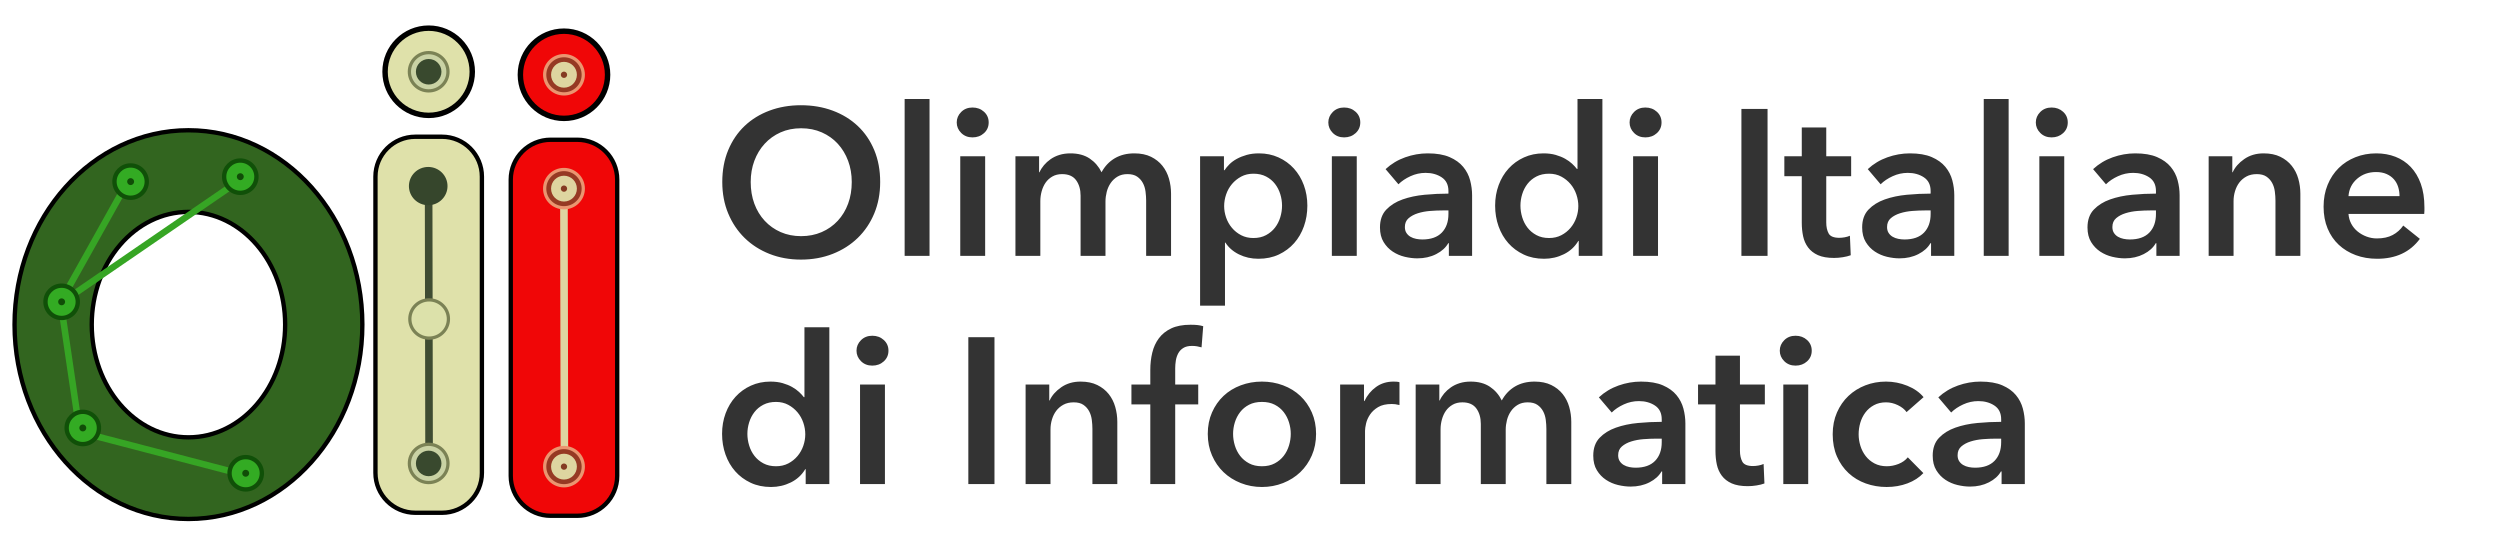
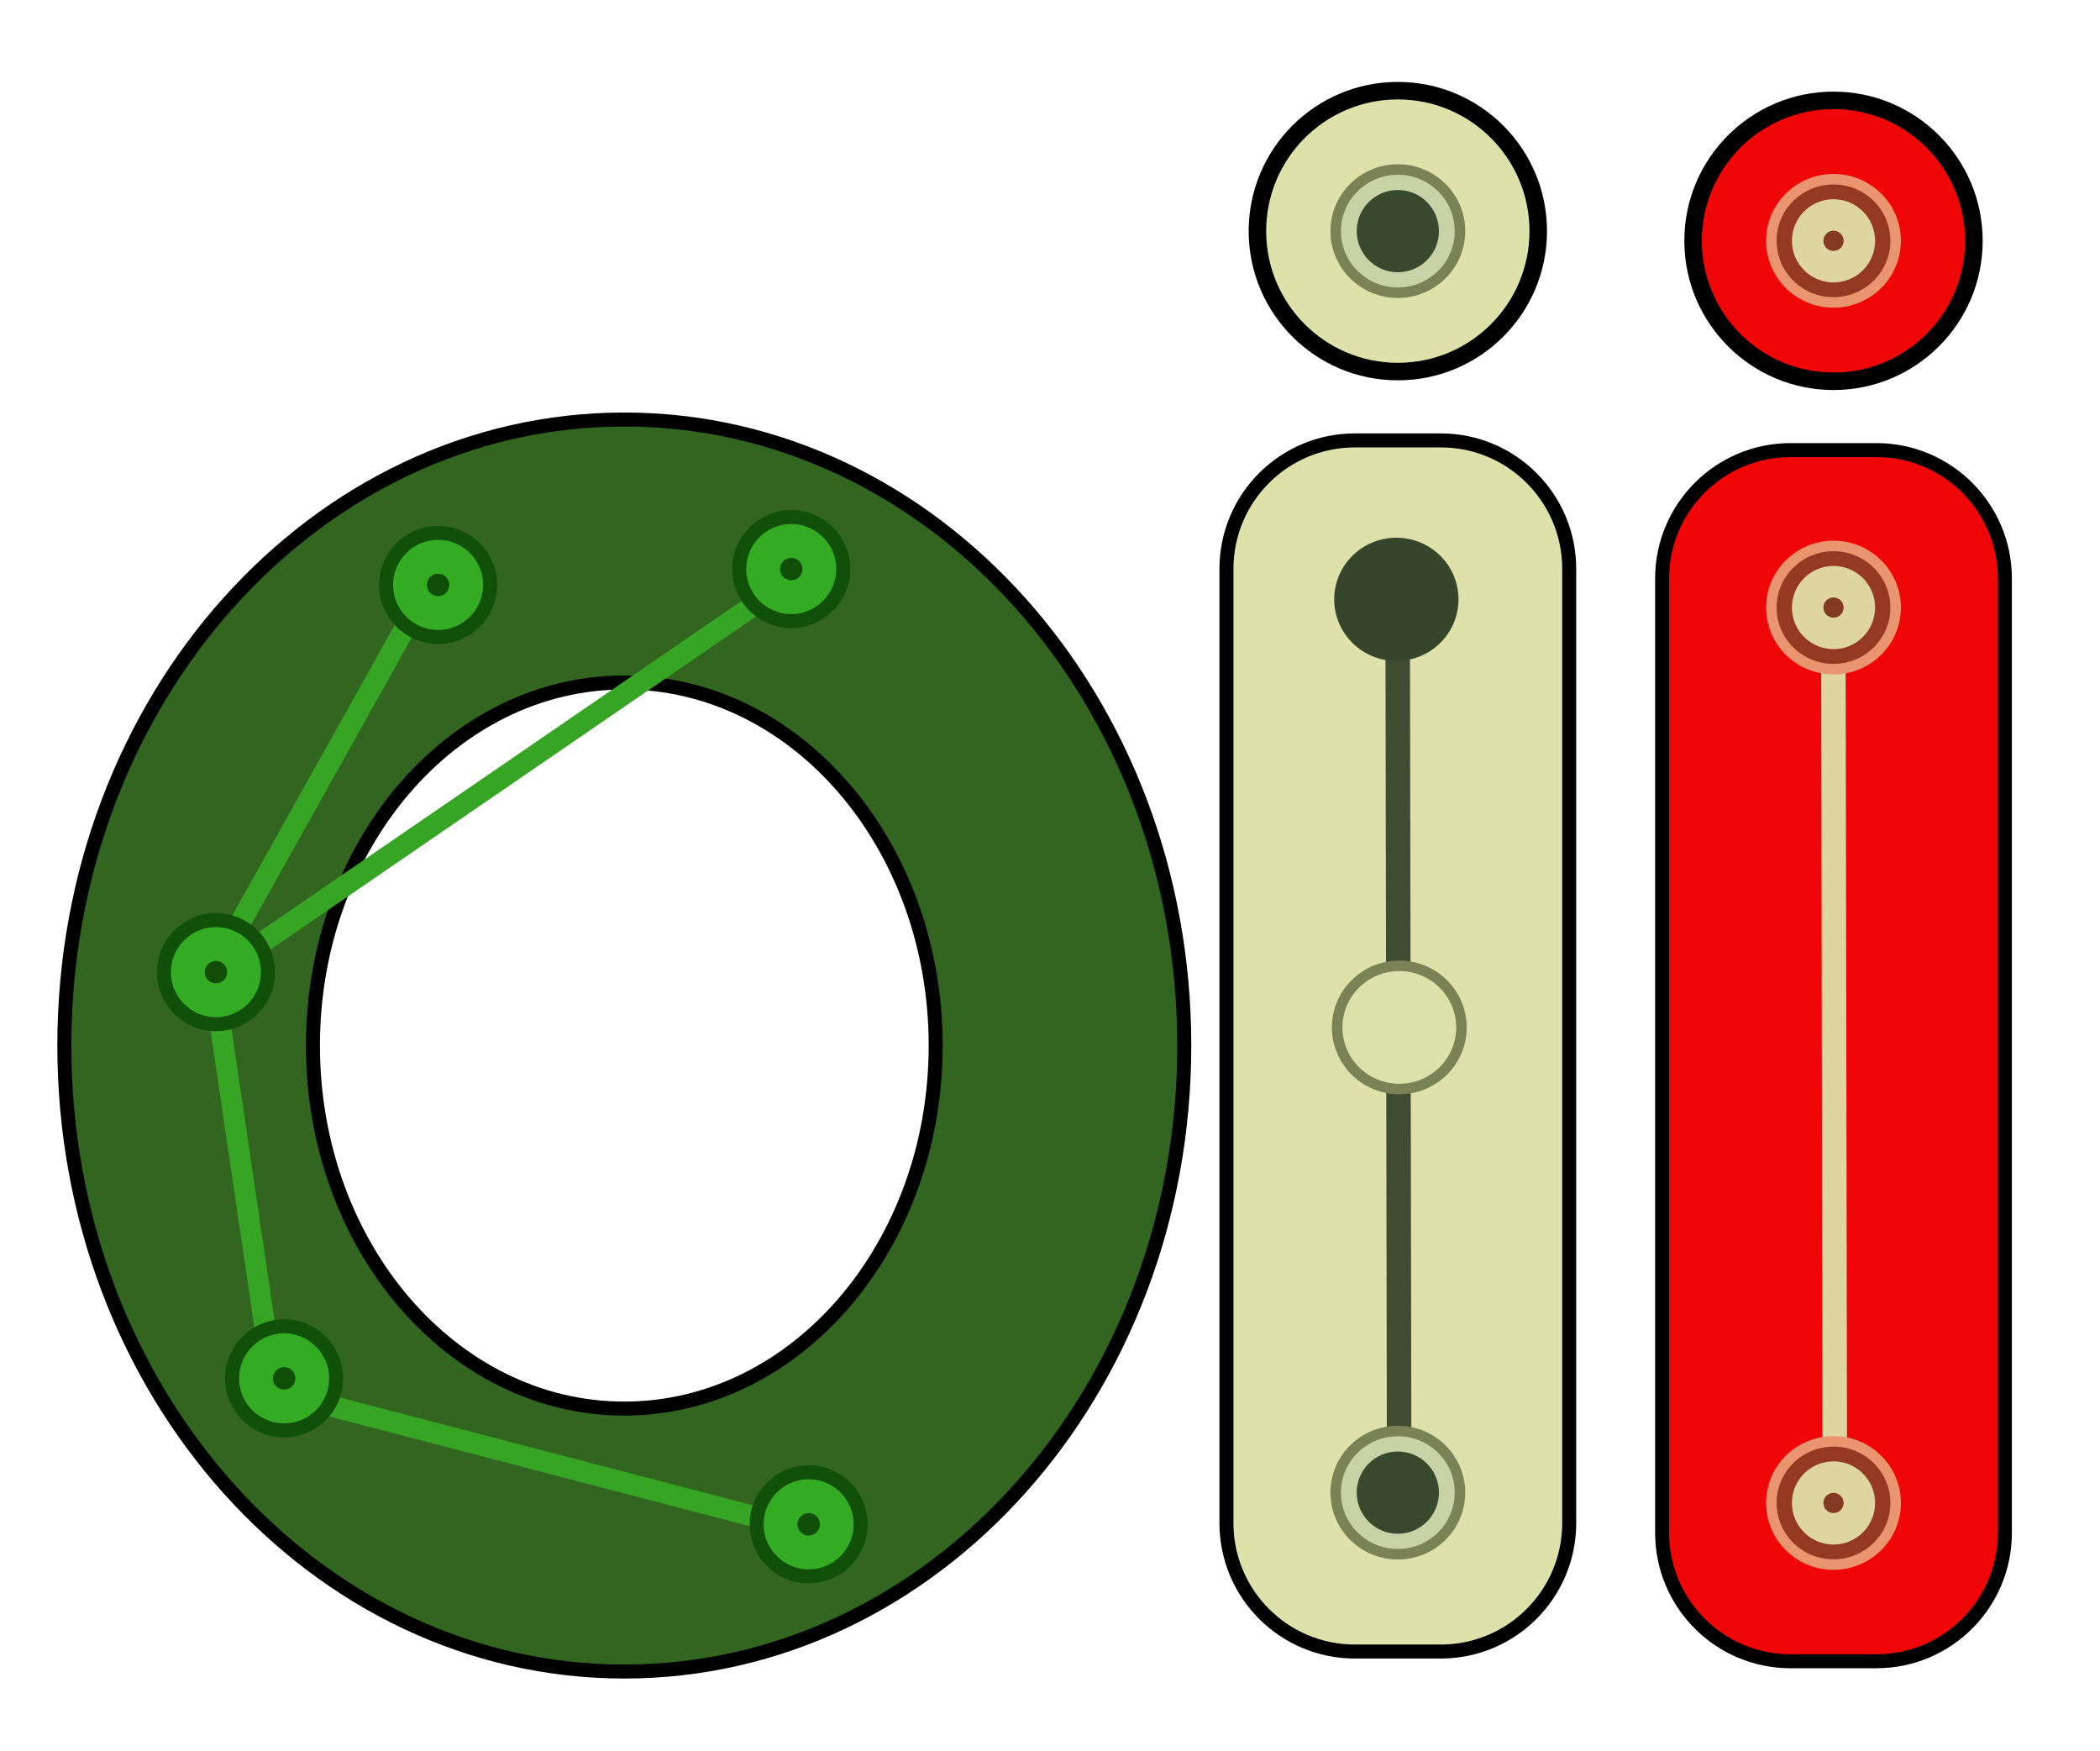
- <svg xmlns="http://www.w3.org/2000/svg" xmlns:ns1="https://boxy-svg.com" version="1.1" id="Layer_1" height="500" width="2300" viewBox="0 0 2300 500" enable-background="new 0 0 640 640" style="">
-   <g transform="matrix(1, 0, 0, 1, -631.5895, -39.97648)">
+ <svg xmlns="http://www.w3.org/2000/svg" xmlns:ns1="https://boxy-svg.com" version="1.1" id="Layer_1" x="0px" y="0px" width="100%" viewBox="0 0 600 500" enable-background="new 0 0 640 640" style="">
+   <g transform="matrix(1, 0, 0, 1, -626.5895, -39.97648)">
    <path d="M 804.964 338.624 m -159.99 0 a 159.99 178.814 0 1 0 319.98 0 a 159.99 178.814 0 1 0 -319.98 0 Z M 804.964 338.624 m -88.963 0 a 88.963 103.701 0 0 1 177.926 0 a 88.963 103.701 0 0 1 -177.926 0 Z" style="stroke: rgb(0, 0, 0); fill: rgb(50, 101, 31); stroke-width: 4px;" ns1:shape="ring 804.964 338.624 88.963 103.701 159.99 178.814 1@23975c2f" />
    <path style="fill: rgb(216, 216, 216); stroke-width: 6px; stroke: rgb(54, 165, 36);" d="M 690.389 316.812 L 852.487 205.633" />
    <path style="fill: rgb(216, 216, 216); stroke-width: 6px; stroke: rgb(54, 165, 36);" d="M 704.25 432.388 L 688.109 323.018" />
    <path style="fill: rgb(216, 216, 216); stroke-width: 6px; stroke: rgb(54, 165, 36);" d="M 859.332 477.659 L 707.864 438.13" />
    <path style="fill: rgb(216, 216, 216); stroke-width: 6px; stroke: rgb(54, 165, 36);" d="M 688.484 315.63 L 748.386 208.513" />
    <g transform="matrix(1, 0, 0, 1, 618.6031, -21.06669)">
      <ellipse style="fill: rgb(51, 171, 35); stroke: rgb(16, 80, 8); stroke-width: 4px;" cx="239.03" cy="496.451" rx="14.862" ry="14.862" />
      <ellipse style="stroke: rgb(0, 0, 0); fill: rgb(16, 77, 7); stroke-width: 0px;" cx="239.03" cy="496.451" rx="3.207" ry="3.207" />
    </g>
    <g transform="matrix(1, 0, 0, 1, 613.6272, -293.9247)">
      <ellipse style="fill: rgb(51, 171, 35); stroke: rgb(16, 80, 8); stroke-width: 4px;" cx="239.03" cy="496.451" rx="14.862" ry="14.862" />
      <ellipse style="stroke: rgb(0, 0, 0); fill: rgb(16, 77, 7); stroke-width: 0px;" cx="239.03" cy="496.451" rx="3.207" ry="3.207" />
    </g>
    <g transform="matrix(1, 0, 0, 1, 512.7322, -289.3967)">
      <ellipse style="fill: rgb(51, 171, 35); stroke: rgb(16, 80, 8); stroke-width: 4px;" cx="239.03" cy="496.451" rx="14.862" ry="14.862" />
      <ellipse style="stroke: rgb(0, 0, 0); fill: rgb(16, 77, 7); stroke-width: 0px;" cx="239.03" cy="496.451" rx="3.207" ry="3.207" />
    </g>
    <g transform="matrix(1, 0, 0, 1, 449.2552, -178.7923)">
      <ellipse style="fill: rgb(51, 171, 35); stroke: rgb(16, 80, 8); stroke-width: 4px;" cx="239.03" cy="496.451" rx="14.862" ry="14.862" />
      <ellipse style="stroke: rgb(0, 0, 0); fill: rgb(16, 77, 7); stroke-width: 0px;" cx="239.03" cy="496.451" rx="3.207" ry="3.207" />
    </g>
    <g transform="matrix(1, 0, 0, 1, 468.7384, -62.75651)">
      <ellipse style="fill: rgb(51, 171, 35); stroke: rgb(16, 80, 8); stroke-width: 4px;" cx="239.03" cy="496.451" rx="14.862" ry="14.862" />
      <ellipse style="stroke: rgb(0, 0, 0); fill: rgb(16, 77, 7); stroke-width: 0px;" cx="239.03" cy="496.451" rx="3.207" ry="3.207" />
    </g>
  </g>
-   <g transform="matrix(1, 0, 0, 1, -631.5895, -22.03422)">
+   <g transform="matrix(1, 0, 0, 1, -626.5895, -22.03422)">
    <rect x="977.003" y="147.833" width="97.934" height="345.951" style="stroke: rgb(0, 0, 0); fill: rgb(223, 225, 170); stroke-width: 4px;" rx="36.693" ry="36.693" />
    <path style="fill: rgb(216, 216, 216); stroke: rgb(63, 76, 50); stroke-width: 7px;" d="M 1026.357 448.517 L 1025.92 195.312" />
    <ellipse style="stroke: rgb(0, 0, 0); fill: rgb(54, 70, 44); stroke-width: 0px;" cx="1025.548" cy="193.227" rx="17.756" ry="17.598" />
    <ellipse style="stroke: rgb(123, 130, 85); stroke-width: 3px; fill: rgb(220, 225, 170);" cx="1026.393" cy="315.51" rx="17.756" ry="17.598" />
    <g transform="matrix(1, 0, 0, 1, 594.8147, -24.52683)">
      <ellipse style="stroke: rgb(123, 130, 85); stroke-width: 3px; fill: rgb(201, 210, 164);" cx="431.156" cy="472.917" rx="17.756" ry="17.598" />
      <ellipse style="stroke: rgb(0, 0, 0); stroke-width: 0px; fill: rgb(57, 73, 46);" cx="431.156" cy="472.917" rx="11.747" ry="11.747" />
    </g>
    <ellipse style="stroke: rgb(0, 0, 0); stroke-width: 5px; fill: rgb(223, 225, 170);" cx="1025.97" cy="88.053" rx="40.119" ry="40.119" />
    <g transform="matrix(1, 0, 0, 1, 594.814, -384.8644)">
      <ellipse style="stroke: rgb(123, 130, 85); stroke-width: 3px; fill: rgb(201, 210, 164);" cx="431.156" cy="472.917" rx="17.756" ry="17.598" />
      <ellipse style="stroke: rgb(0, 0, 0); stroke-width: 0px; fill: rgb(57, 73, 46);" cx="431.156" cy="472.917" rx="11.747" ry="11.747" />
    </g>
  </g>
-   <g transform="matrix(1, 0, 0, 1, -631.5895, -16.49247)">
+   <g transform="matrix(1, 0, 0, 1, -626.5895, -16.49247)">
    <rect x="1101.481" y="145.062" width="97.934" height="345.951" style="stroke: rgb(0, 0, 0); stroke-width: 4px; fill: rgb(240, 6, 7);" rx="36.693" ry="36.693" />
    <path style="fill: rgb(216, 216, 216); stroke-width: 7px; stroke: rgb(222, 213, 160);" d="M 1150.835 445.746 L 1150.398 192.541" />
    <ellipse style="stroke: rgb(0, 0, 0); stroke-width: 5px; fill: rgb(240, 6, 7);" cx="1150.448" cy="85.282" rx="40.119" ry="40.119" />
    <g transform="matrix(1, 0, 0, 1, 606.89, 58.50169)">
      <ellipse style="stroke-width: 3px; stroke: rgb(234, 149, 112); fill: rgb(150, 57, 35);" cx="543.558" cy="131.533" rx="17.756" ry="17.598" />
      <ellipse style="fill: rgb(132, 58, 34); stroke: rgb(222, 213, 160); stroke-width: 9px;" cx="543.558" cy="131.533" rx="7.383" ry="7.383" />
    </g>
    <g transform="matrix(1, 0, 0, 1, 606.89, 314.2691)">
      <ellipse style="stroke-width: 3px; stroke: rgb(234, 149, 112); fill: rgb(150, 57, 35);" cx="543.558" cy="131.533" rx="17.756" ry="17.598" />
      <ellipse style="fill: rgb(132, 58, 34); stroke: rgb(222, 213, 160); stroke-width: 9px;" cx="543.558" cy="131.533" rx="7.383" ry="7.383" />
    </g>
    <g transform="matrix(1, 0, 0, 1, 606.89, -46.25101)">
      <ellipse style="stroke-width: 3px; stroke: rgb(234, 149, 112); fill: rgb(150, 57, 35);" cx="543.558" cy="131.533" rx="17.756" ry="17.598" />
      <ellipse style="fill: rgb(132, 58, 34); stroke: rgb(222, 213, 160); stroke-width: 9px;" cx="543.558" cy="131.533" rx="7.383" ry="7.383" />
    </g>
  </g>
-   <path d="M 708.329 36.559 Q 708.329 31.459 710.039 27.349 Q 711.749 23.239 714.779 20.359 Q 717.809 17.479 721.979 15.919 Q 726.149 14.359 731.069 14.359 Q 736.049 14.359 740.249 15.919 Q 744.449 17.479 747.509 20.359 Q 750.569 23.239 752.279 27.349 Q 753.989 31.459 753.989 36.559 Q 753.989 41.539 752.279 45.649 Q 750.569 49.759 747.509 52.729 Q 744.449 55.699 740.249 57.349 Q 736.049 58.999 731.069 58.999 Q 726.149 58.999 721.979 57.349 Q 717.809 55.699 714.779 52.729 Q 711.749 49.759 710.039 45.649 Q 708.329 41.539 708.329 36.559 Z M 716.549 36.559 Q 716.549 39.979 717.599 42.829 Q 718.649 45.679 720.599 47.779 Q 722.549 49.879 725.219 51.049 Q 727.889 52.219 731.129 52.219 Q 734.369 52.219 737.069 51.049 Q 739.769 49.879 741.719 47.779 Q 743.669 45.679 744.719 42.829 Q 745.769 39.979 745.769 36.559 Q 745.769 33.259 744.719 30.439 Q 743.669 27.619 741.749 25.519 Q 739.829 23.419 737.129 22.219 Q 734.429 21.019 731.129 21.019 Q 727.829 21.019 725.159 22.219 Q 722.489 23.419 720.569 25.519 Q 718.649 27.619 717.599 30.439 Q 716.549 33.259 716.549 36.559 Z M 761.064 12.559 L 768.264 12.559 L 768.264 57.919 L 761.064 57.919 Z M 777.147 29.119 L 784.347 29.119 L 784.347 57.919 L 777.147 57.919 Z M 776.127 19.339 Q 776.127 17.599 777.417 16.309 Q 778.707 15.019 780.687 15.019 Q 782.667 15.019 784.017 16.249 Q 785.367 17.479 785.367 19.339 Q 785.367 21.199 784.017 22.429 Q 782.667 23.659 780.687 23.659 Q 778.707 23.659 777.417 22.369 Q 776.127 21.079 776.127 19.339 Z M 827.485 28.279 Q 830.305 28.279 832.315 29.269 Q 834.325 30.259 835.615 31.879 Q 836.905 33.499 837.505 35.599 Q 838.105 37.699 838.105 39.919 L 838.105 57.919 L 830.905 57.919 L 830.905 41.959 Q 830.905 40.699 830.725 39.319 Q 830.545 37.939 829.945 36.829 Q 829.345 35.719 828.295 34.999 Q 827.245 34.279 825.505 34.279 Q 823.825 34.279 822.625 34.999 Q 821.425 35.719 820.645 36.859 Q 819.865 37.999 819.505 39.409 Q 819.145 40.819 819.145 42.199 L 819.145 57.919 L 811.945 57.919 L 811.945 40.519 Q 811.945 37.819 810.655 36.049 Q 809.365 34.279 806.605 34.279 Q 804.985 34.279 803.785 34.969 Q 802.585 35.659 801.835 36.739 Q 801.085 37.819 800.695 39.229 Q 800.305 40.639 800.305 42.079 L 800.305 57.919 L 793.105 57.919 L 793.105 29.119 L 799.945 29.119 L 799.945 33.739 L 800.065 33.739 Q 800.545 32.659 801.355 31.699 Q 802.165 30.739 803.275 29.959 Q 804.385 29.179 805.825 28.729 Q 807.265 28.279 809.005 28.279 Q 812.365 28.279 814.585 29.779 Q 816.805 31.279 818.005 33.739 Q 819.445 31.099 821.845 29.689 Q 824.245 28.279 827.485 28.279 Z M 853.403 29.119 L 853.403 33.139 L 853.583 33.139 Q 854.123 32.299 854.993 31.429 Q 855.863 30.559 857.123 29.869 Q 858.383 29.179 859.973 28.729 Q 861.563 28.279 863.543 28.279 Q 866.603 28.279 869.183 29.449 Q 871.763 30.619 873.623 32.659 Q 875.483 34.699 876.503 37.459 Q 877.523 40.219 877.523 43.399 Q 877.523 46.579 876.533 49.369 Q 875.543 52.159 873.713 54.229 Q 871.883 56.299 869.273 57.529 Q 866.663 58.759 863.363 58.759 Q 860.303 58.759 857.753 57.499 Q 855.203 56.239 853.823 54.079 L 853.703 54.079 L 853.703 72.319 L 846.503 72.319 L 846.503 29.119 Z M 870.203 43.399 Q 870.203 41.719 869.693 40.069 Q 869.183 38.419 868.163 37.099 Q 867.143 35.779 865.583 34.969 Q 864.023 34.159 861.923 34.159 Q 859.943 34.159 858.383 34.999 Q 856.823 35.839 855.713 37.159 Q 854.603 38.479 854.033 40.159 Q 853.463 41.839 853.463 43.519 Q 853.463 45.199 854.033 46.849 Q 854.603 48.499 855.713 49.819 Q 856.823 51.139 858.383 51.949 Q 859.943 52.759 861.923 52.759 Q 864.023 52.759 865.583 51.919 Q 867.143 51.079 868.163 49.759 Q 869.183 48.439 869.693 46.759 Q 870.203 45.079 870.203 43.399 Z M 884.608 29.119 L 891.808 29.119 L 891.808 57.919 L 884.608 57.919 Z M 883.588 19.339 Q 883.588 17.599 884.878 16.309 Q 886.168 15.019 888.148 15.019 Q 890.128 15.019 891.478 16.249 Q 892.828 17.479 892.828 19.339 Q 892.828 21.199 891.478 22.429 Q 890.128 23.659 888.148 23.659 Q 886.168 23.659 884.878 22.369 Q 883.588 21.079 883.588 19.339 Z M 918.445 54.259 L 918.265 54.259 Q 917.185 56.179 914.785 57.409 Q 912.385 58.639 909.325 58.639 Q 907.585 58.639 905.695 58.189 Q 903.805 57.739 902.215 56.689 Q 900.625 55.639 899.575 53.929 Q 898.525 52.219 898.525 49.699 Q 898.525 46.459 900.355 44.539 Q 902.185 42.619 905.065 41.599 Q 907.945 40.579 911.455 40.249 Q 914.965 39.919 918.325 39.919 L 918.325 39.199 Q 918.325 36.499 916.375 35.209 Q 914.425 33.919 911.725 33.919 Q 909.445 33.919 907.345 34.879 Q 905.245 35.839 903.865 37.219 L 900.145 32.839 Q 902.605 30.559 905.815 29.419 Q 909.025 28.279 912.325 28.279 Q 916.165 28.279 918.655 29.359 Q 921.145 30.439 922.585 32.179 Q 924.025 33.919 924.595 36.079 Q 925.165 38.239 925.165 40.399 L 925.165 57.919 L 918.445 57.919 Z M 918.325 44.779 L 916.705 44.779 Q 914.965 44.779 913.045 44.929 Q 911.125 45.079 909.505 45.589 Q 907.885 46.099 906.805 47.029 Q 905.725 47.959 905.725 49.579 Q 905.725 50.599 906.175 51.289 Q 906.625 51.979 907.345 52.399 Q 908.065 52.819 908.965 52.999 Q 909.865 53.179 910.765 53.179 Q 914.485 53.179 916.405 51.199 Q 918.325 49.219 918.325 45.799 Z M 962.845 57.919 L 956.005 57.919 L 956.005 53.599 L 955.885 53.599 Q 954.385 56.119 951.715 57.439 Q 949.045 58.759 945.985 58.759 Q 942.685 58.759 940.075 57.529 Q 937.465 56.299 935.635 54.229 Q 933.805 52.159 932.815 49.369 Q 931.825 46.579 931.825 43.399 Q 931.825 40.219 932.845 37.459 Q 933.865 34.699 935.725 32.659 Q 937.585 30.619 940.165 29.449 Q 942.745 28.279 945.805 28.279 Q 947.785 28.279 949.345 28.729 Q 950.905 29.179 952.075 29.839 Q 953.245 30.499 954.085 31.279 Q 954.925 32.059 955.465 32.779 L 955.645 32.779 L 955.645 12.559 L 962.845 12.559 Z M 939.145 43.399 Q 939.145 45.079 939.655 46.759 Q 940.165 48.439 941.185 49.759 Q 942.205 51.079 943.765 51.919 Q 945.325 52.759 947.425 52.759 Q 949.405 52.759 950.965 51.949 Q 952.525 51.139 953.635 49.819 Q 954.745 48.499 955.315 46.849 Q 955.885 45.199 955.885 43.519 Q 955.885 41.839 955.315 40.159 Q 954.745 38.479 953.635 37.159 Q 952.525 35.839 950.965 34.999 Q 949.405 34.159 947.425 34.159 Q 945.325 34.159 943.765 34.969 Q 942.205 35.779 941.185 37.099 Q 940.165 38.419 939.655 40.069 Q 939.145 41.719 939.145 43.399 Z M 971.728 29.119 L 978.928 29.119 L 978.928 57.919 L 971.728 57.919 Z M 970.708 19.339 Q 970.708 17.599 971.998 16.309 Q 973.288 15.019 975.268 15.019 Q 977.248 15.019 978.598 16.249 Q 979.948 17.479 979.948 19.339 Q 979.948 21.199 978.598 22.429 Q 977.248 23.659 975.268 23.659 Q 973.288 23.659 971.998 22.369 Q 970.708 21.079 970.708 19.339 Z M 1003.046 15.439 L 1010.606 15.439 L 1010.606 57.919 L 1003.046 57.919 Z M 1015.462 34.879 L 1015.462 29.119 L 1020.502 29.119 L 1020.502 20.779 L 1027.582 20.779 L 1027.582 29.119 L 1034.782 29.119 L 1034.782 34.879 L 1027.582 34.879 L 1027.582 48.259 Q 1027.582 50.179 1028.272 51.439 Q 1028.962 52.699 1031.362 52.699 Q 1032.082 52.699 1032.922 52.549 Q 1033.762 52.399 1034.422 52.099 L 1034.662 57.739 Q 1033.702 58.099 1032.382 58.309 Q 1031.062 58.519 1029.862 58.519 Q 1026.982 58.519 1025.182 57.709 Q 1023.382 56.899 1022.332 55.489 Q 1021.282 54.079 1020.892 52.249 Q 1020.502 50.419 1020.502 48.319 L 1020.502 34.879 Z M 1057.887 54.259 L 1057.707 54.259 Q 1056.627 56.179 1054.227 57.409 Q 1051.827 58.639 1048.767 58.639 Q 1047.027 58.639 1045.137 58.189 Q 1043.247 57.739 1041.657 56.689 Q 1040.067 55.639 1039.017 53.929 Q 1037.967 52.219 1037.967 49.699 Q 1037.967 46.459 1039.797 44.539 Q 1041.627 42.619 1044.507 41.599 Q 1047.387 40.579 1050.897 40.249 Q 1054.407 39.919 1057.767 39.919 L 1057.767 39.199 Q 1057.767 36.499 1055.817 35.209 Q 1053.867 33.919 1051.167 33.919 Q 1048.887 33.919 1046.787 34.879 Q 1044.687 35.839 1043.307 37.219 L 1039.587 32.839 Q 1042.047 30.559 1045.257 29.419 Q 1048.467 28.279 1051.767 28.279 Q 1055.607 28.279 1058.097 29.359 Q 1060.587 30.439 1062.027 32.179 Q 1063.467 33.919 1064.037 36.079 Q 1064.607 38.239 1064.607 40.399 L 1064.607 57.919 L 1057.887 57.919 Z M 1057.767 44.779 L 1056.147 44.779 Q 1054.407 44.779 1052.487 44.929 Q 1050.567 45.079 1048.947 45.589 Q 1047.327 46.099 1046.247 47.029 Q 1045.167 47.959 1045.167 49.579 Q 1045.167 50.599 1045.617 51.289 Q 1046.067 51.979 1046.787 52.399 Q 1047.507 52.819 1048.407 52.999 Q 1049.307 53.179 1050.207 53.179 Q 1053.927 53.179 1055.847 51.199 Q 1057.767 49.219 1057.767 45.799 Z M 1073.126 12.559 L 1080.326 12.559 L 1080.326 57.919 L 1073.126 57.919 Z M 1089.204 29.119 L 1096.404 29.119 L 1096.404 57.919 L 1089.204 57.919 Z M 1088.184 19.339 Q 1088.184 17.599 1089.474 16.309 Q 1090.764 15.019 1092.744 15.019 Q 1094.724 15.019 1096.074 16.249 Q 1097.424 17.479 1097.424 19.339 Q 1097.424 21.199 1096.074 22.429 Q 1094.724 23.659 1092.744 23.659 Q 1090.764 23.659 1089.474 22.369 Q 1088.184 21.079 1088.184 19.339 Z M 1123.048 54.259 L 1122.868 54.259 Q 1121.788 56.179 1119.388 57.409 Q 1116.988 58.639 1113.928 58.639 Q 1112.188 58.639 1110.298 58.189 Q 1108.408 57.739 1106.818 56.689 Q 1105.228 55.639 1104.178 53.929 Q 1103.128 52.219 1103.128 49.699 Q 1103.128 46.459 1104.958 44.539 Q 1106.788 42.619 1109.668 41.599 Q 1112.548 40.579 1116.058 40.249 Q 1119.568 39.919 1122.928 39.919 L 1122.928 39.199 Q 1122.928 36.499 1120.978 35.209 Q 1119.028 33.919 1116.328 33.919 Q 1114.048 33.919 1111.948 34.879 Q 1109.848 35.839 1108.468 37.219 L 1104.748 32.839 Q 1107.208 30.559 1110.418 29.419 Q 1113.628 28.279 1116.928 28.279 Q 1120.768 28.279 1123.258 29.359 Q 1125.748 30.439 1127.188 32.179 Q 1128.628 33.919 1129.198 36.079 Q 1129.768 38.239 1129.768 40.399 L 1129.768 57.919 L 1123.048 57.919 Z M 1122.928 44.779 L 1121.308 44.779 Q 1119.568 44.779 1117.648 44.929 Q 1115.728 45.079 1114.108 45.589 Q 1112.488 46.099 1111.408 47.029 Q 1110.328 47.959 1110.328 49.579 Q 1110.328 50.599 1110.778 51.289 Q 1111.228 51.979 1111.948 52.399 Q 1112.668 52.819 1113.568 52.999 Q 1114.468 53.179 1115.368 53.179 Q 1119.088 53.179 1121.008 51.199 Q 1122.928 49.219 1122.928 45.799 Z M 1138.167 29.119 L 1145.007 29.119 L 1145.007 33.739 L 1145.127 33.739 Q 1146.087 31.579 1148.457 29.929 Q 1150.827 28.279 1154.067 28.279 Q 1156.887 28.279 1158.897 29.269 Q 1160.907 30.259 1162.197 31.879 Q 1163.487 33.499 1164.087 35.599 Q 1164.687 37.699 1164.687 39.919 L 1164.687 57.919 L 1157.487 57.919 L 1157.487 41.959 Q 1157.487 40.699 1157.307 39.319 Q 1157.127 37.939 1156.527 36.829 Q 1155.927 35.719 1154.877 34.999 Q 1153.827 34.279 1152.087 34.279 Q 1150.347 34.279 1149.087 34.969 Q 1147.827 35.659 1147.017 36.739 Q 1146.207 37.819 1145.787 39.229 Q 1145.367 40.639 1145.367 42.079 L 1145.367 57.919 L 1138.167 57.919 Z M 1193.363 40.639 Q 1193.363 39.259 1192.973 37.999 Q 1192.583 36.739 1191.743 35.779 Q 1190.903 34.819 1189.613 34.249 Q 1188.323 33.679 1186.583 33.679 Q 1183.343 33.679 1181.093 35.629 Q 1178.843 37.579 1178.603 40.639 Z M 1200.563 43.879 Q 1200.563 44.359 1200.563 44.839 Q 1200.563 45.319 1200.503 45.799 L 1178.603 45.799 Q 1178.723 47.359 1179.413 48.649 Q 1180.103 49.939 1181.243 50.869 Q 1182.383 51.799 1183.823 52.339 Q 1185.263 52.879 1186.823 52.879 Q 1189.523 52.879 1191.383 51.889 Q 1193.243 50.899 1194.443 49.159 L 1199.243 52.999 Q 1194.983 58.759 1186.883 58.759 Q 1183.523 58.759 1180.703 57.709 Q 1177.883 56.659 1175.813 54.739 Q 1173.743 52.819 1172.573 50.029 Q 1171.403 47.239 1171.403 43.699 Q 1171.403 40.219 1172.573 37.369 Q 1173.743 34.519 1175.783 32.509 Q 1177.823 30.499 1180.613 29.389 Q 1183.403 28.279 1186.643 28.279 Q 1189.643 28.279 1192.193 29.269 Q 1194.743 30.259 1196.603 32.209 Q 1198.463 34.159 1199.513 37.069 Q 1200.563 39.979 1200.563 43.879 Z" transform="matrix(3.181346, 0, 0, 3.181346, -1588.94, 51.13253)" style="fill: rgb(51, 51, 51);" />
-   <path d="M 739.289 123.919 L 732.449 123.919 L 732.449 119.599 L 732.329 119.599 Q 730.829 122.119 728.159 123.439 Q 725.489 124.759 722.429 124.759 Q 719.129 124.759 716.519 123.529 Q 713.909 122.299 712.079 120.229 Q 710.249 118.159 709.259 115.369 Q 708.269 112.579 708.269 109.399 Q 708.269 106.219 709.289 103.459 Q 710.309 100.699 712.169 98.659 Q 714.029 96.619 716.609 95.449 Q 719.189 94.279 722.249 94.279 Q 724.229 94.279 725.789 94.729 Q 727.349 95.179 728.519 95.839 Q 729.689 96.499 730.529 97.279 Q 731.369 98.059 731.909 98.779 L 732.089 98.779 L 732.089 78.559 L 739.289 78.559 Z M 715.589 109.399 Q 715.589 111.079 716.099 112.759 Q 716.609 114.439 717.629 115.759 Q 718.649 117.079 720.209 117.919 Q 721.769 118.759 723.869 118.759 Q 725.849 118.759 727.409 117.949 Q 728.969 117.139 730.079 115.819 Q 731.189 114.499 731.759 112.849 Q 732.329 111.199 732.329 109.519 Q 732.329 107.839 731.759 106.159 Q 731.189 104.479 730.079 103.159 Q 728.969 101.839 727.409 100.999 Q 725.849 100.159 723.869 100.159 Q 721.769 100.159 720.209 100.969 Q 718.649 101.779 717.629 103.099 Q 716.609 104.419 716.099 106.069 Q 715.589 107.719 715.589 109.399 Z M 748.165 95.119 L 755.365 95.119 L 755.365 123.919 L 748.165 123.919 Z M 747.145 85.339 Q 747.145 83.599 748.435 82.309 Q 749.725 81.019 751.705 81.019 Q 753.685 81.019 755.035 82.249 Q 756.385 83.479 756.385 85.339 Q 756.385 87.199 755.035 88.429 Q 753.685 89.659 751.705 89.659 Q 749.725 89.659 748.435 88.369 Q 747.145 87.079 747.145 85.339 Z M 779.483 81.439 L 787.043 81.439 L 787.043 123.919 L 779.483 123.919 Z M 796.046 95.119 L 802.886 95.119 L 802.886 99.739 L 803.006 99.739 Q 803.966 97.579 806.336 95.929 Q 808.706 94.279 811.946 94.279 Q 814.766 94.279 816.776 95.269 Q 818.786 96.259 820.076 97.879 Q 821.366 99.499 821.966 101.599 Q 822.566 103.699 822.566 105.919 L 822.566 123.919 L 815.366 123.919 L 815.366 107.959 Q 815.366 106.699 815.186 105.319 Q 815.006 103.939 814.406 102.829 Q 813.806 101.719 812.756 100.999 Q 811.706 100.279 809.966 100.279 Q 808.226 100.279 806.966 100.969 Q 805.706 101.659 804.896 102.739 Q 804.086 103.819 803.666 105.229 Q 803.246 106.639 803.246 108.079 L 803.246 123.919 L 796.046 123.919 Z M 832.107 100.879 L 826.647 100.879 L 826.647 95.119 L 832.107 95.119 L 832.107 90.859 Q 832.107 88.279 832.677 85.909 Q 833.247 83.539 834.597 81.739 Q 835.947 79.939 838.167 78.889 Q 840.387 77.839 843.747 77.839 Q 844.947 77.839 845.757 77.929 Q 846.567 78.019 847.407 78.259 L 846.927 84.379 Q 846.327 84.199 845.637 84.079 Q 844.947 83.959 844.167 83.959 Q 842.607 83.959 841.647 84.559 Q 840.687 85.159 840.177 86.119 Q 839.667 87.079 839.487 88.219 Q 839.307 89.359 839.307 90.439 L 839.307 95.119 L 845.967 95.119 L 845.967 100.879 L 839.307 100.879 L 839.307 123.919 L 832.107 123.919 Z M 848.725 109.399 Q 848.725 105.979 849.955 103.189 Q 851.185 100.399 853.285 98.419 Q 855.385 96.439 858.265 95.359 Q 861.145 94.279 864.385 94.279 Q 867.625 94.279 870.505 95.359 Q 873.385 96.439 875.485 98.419 Q 877.585 100.399 878.815 103.189 Q 880.045 105.979 880.045 109.399 Q 880.045 112.819 878.815 115.639 Q 877.585 118.459 875.485 120.469 Q 873.385 122.479 870.505 123.619 Q 867.625 124.759 864.385 124.759 Q 861.145 124.759 858.265 123.619 Q 855.385 122.479 853.285 120.469 Q 851.185 118.459 849.955 115.639 Q 848.725 112.819 848.725 109.399 Z M 856.045 109.399 Q 856.045 111.079 856.555 112.759 Q 857.065 114.439 858.085 115.759 Q 859.105 117.079 860.665 117.919 Q 862.225 118.759 864.385 118.759 Q 866.545 118.759 868.105 117.919 Q 869.665 117.079 870.685 115.759 Q 871.705 114.439 872.215 112.759 Q 872.725 111.079 872.725 109.399 Q 872.725 107.719 872.215 106.069 Q 871.705 104.419 870.685 103.099 Q 869.665 101.779 868.105 100.969 Q 866.545 100.159 864.385 100.159 Q 862.225 100.159 860.665 100.969 Q 859.105 101.779 858.085 103.099 Q 857.065 104.419 856.555 106.069 Q 856.045 107.719 856.045 109.399 Z M 887.003 95.119 L 893.903 95.119 L 893.903 99.919 L 894.023 99.919 Q 895.223 97.399 897.383 95.839 Q 899.543 94.279 902.423 94.279 Q 902.843 94.279 903.323 94.309 Q 903.803 94.339 904.163 94.459 L 904.163 101.059 Q 903.443 100.879 902.933 100.819 Q 902.423 100.759 901.943 100.759 Q 899.483 100.759 897.983 101.659 Q 896.483 102.559 895.643 103.819 Q 894.803 105.079 894.503 106.399 Q 894.203 107.719 894.203 108.499 L 894.203 123.919 L 887.003 123.919 Z M 943.226 94.279 Q 946.046 94.279 948.056 95.269 Q 950.066 96.259 951.356 97.879 Q 952.646 99.499 953.246 101.599 Q 953.846 103.699 953.846 105.919 L 953.846 123.919 L 946.646 123.919 L 946.646 107.959 Q 946.646 106.699 946.466 105.319 Q 946.286 103.939 945.686 102.829 Q 945.086 101.719 944.036 100.999 Q 942.986 100.279 941.246 100.279 Q 939.566 100.279 938.366 100.999 Q 937.166 101.719 936.386 102.859 Q 935.606 103.999 935.246 105.409 Q 934.886 106.819 934.886 108.199 L 934.886 123.919 L 927.686 123.919 L 927.686 106.519 Q 927.686 103.819 926.396 102.049 Q 925.106 100.279 922.346 100.279 Q 920.726 100.279 919.526 100.969 Q 918.326 101.659 917.576 102.739 Q 916.826 103.819 916.436 105.229 Q 916.046 106.639 916.046 108.079 L 916.046 123.919 L 908.846 123.919 L 908.846 95.119 L 915.686 95.119 L 915.686 99.739 L 915.806 99.739 Q 916.286 98.659 917.096 97.699 Q 917.906 96.739 919.016 95.959 Q 920.126 95.179 921.566 94.729 Q 923.006 94.279 924.746 94.279 Q 928.106 94.279 930.326 95.779 Q 932.546 97.279 933.746 99.739 Q 935.186 97.099 937.586 95.689 Q 939.986 94.279 943.226 94.279 Z M 980.124 120.259 L 979.944 120.259 Q 978.864 122.179 976.464 123.409 Q 974.064 124.639 971.004 124.639 Q 969.264 124.639 967.374 124.189 Q 965.484 123.739 963.894 122.689 Q 962.304 121.639 961.254 119.929 Q 960.204 118.219 960.204 115.699 Q 960.204 112.459 962.034 110.539 Q 963.864 108.619 966.744 107.599 Q 969.624 106.579 973.134 106.249 Q 976.644 105.919 980.004 105.919 L 980.004 105.199 Q 980.004 102.499 978.054 101.209 Q 976.104 99.919 973.404 99.919 Q 971.124 99.919 969.024 100.879 Q 966.924 101.839 965.544 103.219 L 961.824 98.839 Q 964.284 96.559 967.494 95.419 Q 970.704 94.279 974.004 94.279 Q 977.844 94.279 980.334 95.359 Q 982.824 96.439 984.264 98.179 Q 985.704 99.919 986.274 102.079 Q 986.844 104.239 986.844 106.399 L 986.844 123.919 L 980.124 123.919 Z M 980.004 110.779 L 978.384 110.779 Q 976.644 110.779 974.724 110.929 Q 972.804 111.079 971.184 111.589 Q 969.564 112.099 968.484 113.029 Q 967.404 113.959 967.404 115.579 Q 967.404 116.599 967.854 117.289 Q 968.304 117.979 969.024 118.399 Q 969.744 118.819 970.644 118.999 Q 971.544 119.179 972.444 119.179 Q 976.164 119.179 978.084 117.199 Q 980.004 115.219 980.004 111.799 Z M 990.504 100.879 L 990.504 95.119 L 995.544 95.119 L 995.544 86.779 L 1002.624 86.779 L 1002.624 95.119 L 1009.824 95.119 L 1009.824 100.879 L 1002.624 100.879 L 1002.624 114.259 Q 1002.624 116.179 1003.314 117.439 Q 1004.004 118.699 1006.404 118.699 Q 1007.124 118.699 1007.964 118.549 Q 1008.804 118.399 1009.464 118.099 L 1009.704 123.739 Q 1008.744 124.099 1007.424 124.309 Q 1006.104 124.519 1004.904 124.519 Q 1002.024 124.519 1000.224 123.709 Q 998.424 122.899 997.374 121.489 Q 996.324 120.079 995.934 118.249 Q 995.544 116.419 995.544 114.319 L 995.544 100.879 Z M 1015.162 95.119 L 1022.362 95.119 L 1022.362 123.919 L 1015.162 123.919 Z M 1014.142 85.339 Q 1014.142 83.599 1015.432 82.309 Q 1016.722 81.019 1018.702 81.019 Q 1020.682 81.019 1022.032 82.249 Q 1023.382 83.479 1023.382 85.339 Q 1023.382 87.199 1022.032 88.429 Q 1020.682 89.659 1018.702 89.659 Q 1016.722 89.659 1015.432 88.369 Q 1014.142 87.079 1014.142 85.339 Z M 1050.806 103.099 Q 1049.966 101.899 1048.286 101.089 Q 1046.606 100.279 1044.866 100.279 Q 1042.886 100.279 1041.386 101.089 Q 1039.886 101.899 1038.896 103.219 Q 1037.906 104.539 1037.426 106.189 Q 1036.946 107.839 1036.946 109.519 Q 1036.946 111.199 1037.456 112.849 Q 1037.966 114.499 1038.986 115.819 Q 1040.006 117.139 1041.536 117.949 Q 1043.066 118.759 1045.106 118.759 Q 1046.786 118.759 1048.466 118.099 Q 1050.146 117.439 1051.166 116.179 L 1055.666 120.739 Q 1053.866 122.659 1051.076 123.709 Q 1048.286 124.759 1045.046 124.759 Q 1041.866 124.759 1039.016 123.739 Q 1036.166 122.719 1034.036 120.739 Q 1031.906 118.759 1030.676 115.939 Q 1029.446 113.119 1029.446 109.519 Q 1029.446 106.039 1030.676 103.219 Q 1031.906 100.399 1034.006 98.419 Q 1036.106 96.439 1038.896 95.359 Q 1041.686 94.279 1044.866 94.279 Q 1048.046 94.279 1051.016 95.479 Q 1053.986 96.679 1055.726 98.779 Z M 1078.285 120.259 L 1078.105 120.259 Q 1077.025 122.179 1074.625 123.409 Q 1072.225 124.639 1069.165 124.639 Q 1067.425 124.639 1065.535 124.189 Q 1063.645 123.739 1062.055 122.689 Q 1060.465 121.639 1059.415 119.929 Q 1058.365 118.219 1058.365 115.699 Q 1058.365 112.459 1060.195 110.539 Q 1062.025 108.619 1064.905 107.599 Q 1067.785 106.579 1071.295 106.249 Q 1074.805 105.919 1078.165 105.919 L 1078.165 105.199 Q 1078.165 102.499 1076.215 101.209 Q 1074.265 99.919 1071.565 99.919 Q 1069.285 99.919 1067.185 100.879 Q 1065.085 101.839 1063.705 103.219 L 1059.985 98.839 Q 1062.445 96.559 1065.655 95.419 Q 1068.865 94.279 1072.165 94.279 Q 1076.005 94.279 1078.495 95.359 Q 1080.985 96.439 1082.425 98.179 Q 1083.865 99.919 1084.435 102.079 Q 1085.005 104.239 1085.005 106.399 L 1085.005 123.919 L 1078.285 123.919 Z M 1078.165 110.779 L 1076.545 110.779 Q 1074.805 110.779 1072.885 110.929 Q 1070.965 111.079 1069.345 111.589 Q 1067.725 112.099 1066.645 113.029 Q 1065.565 113.959 1065.565 115.579 Q 1065.565 116.599 1066.015 117.289 Q 1066.465 117.979 1067.185 118.399 Q 1067.905 118.819 1068.805 118.999 Q 1069.705 119.179 1070.605 119.179 Q 1074.325 119.179 1076.245 117.199 Q 1078.165 115.219 1078.165 111.799 Z" transform="matrix(3.181346, 0, 0, 3.181346, -1588.94, 51.13253)" style="fill: rgb(51, 51, 51);" />
</svg>
